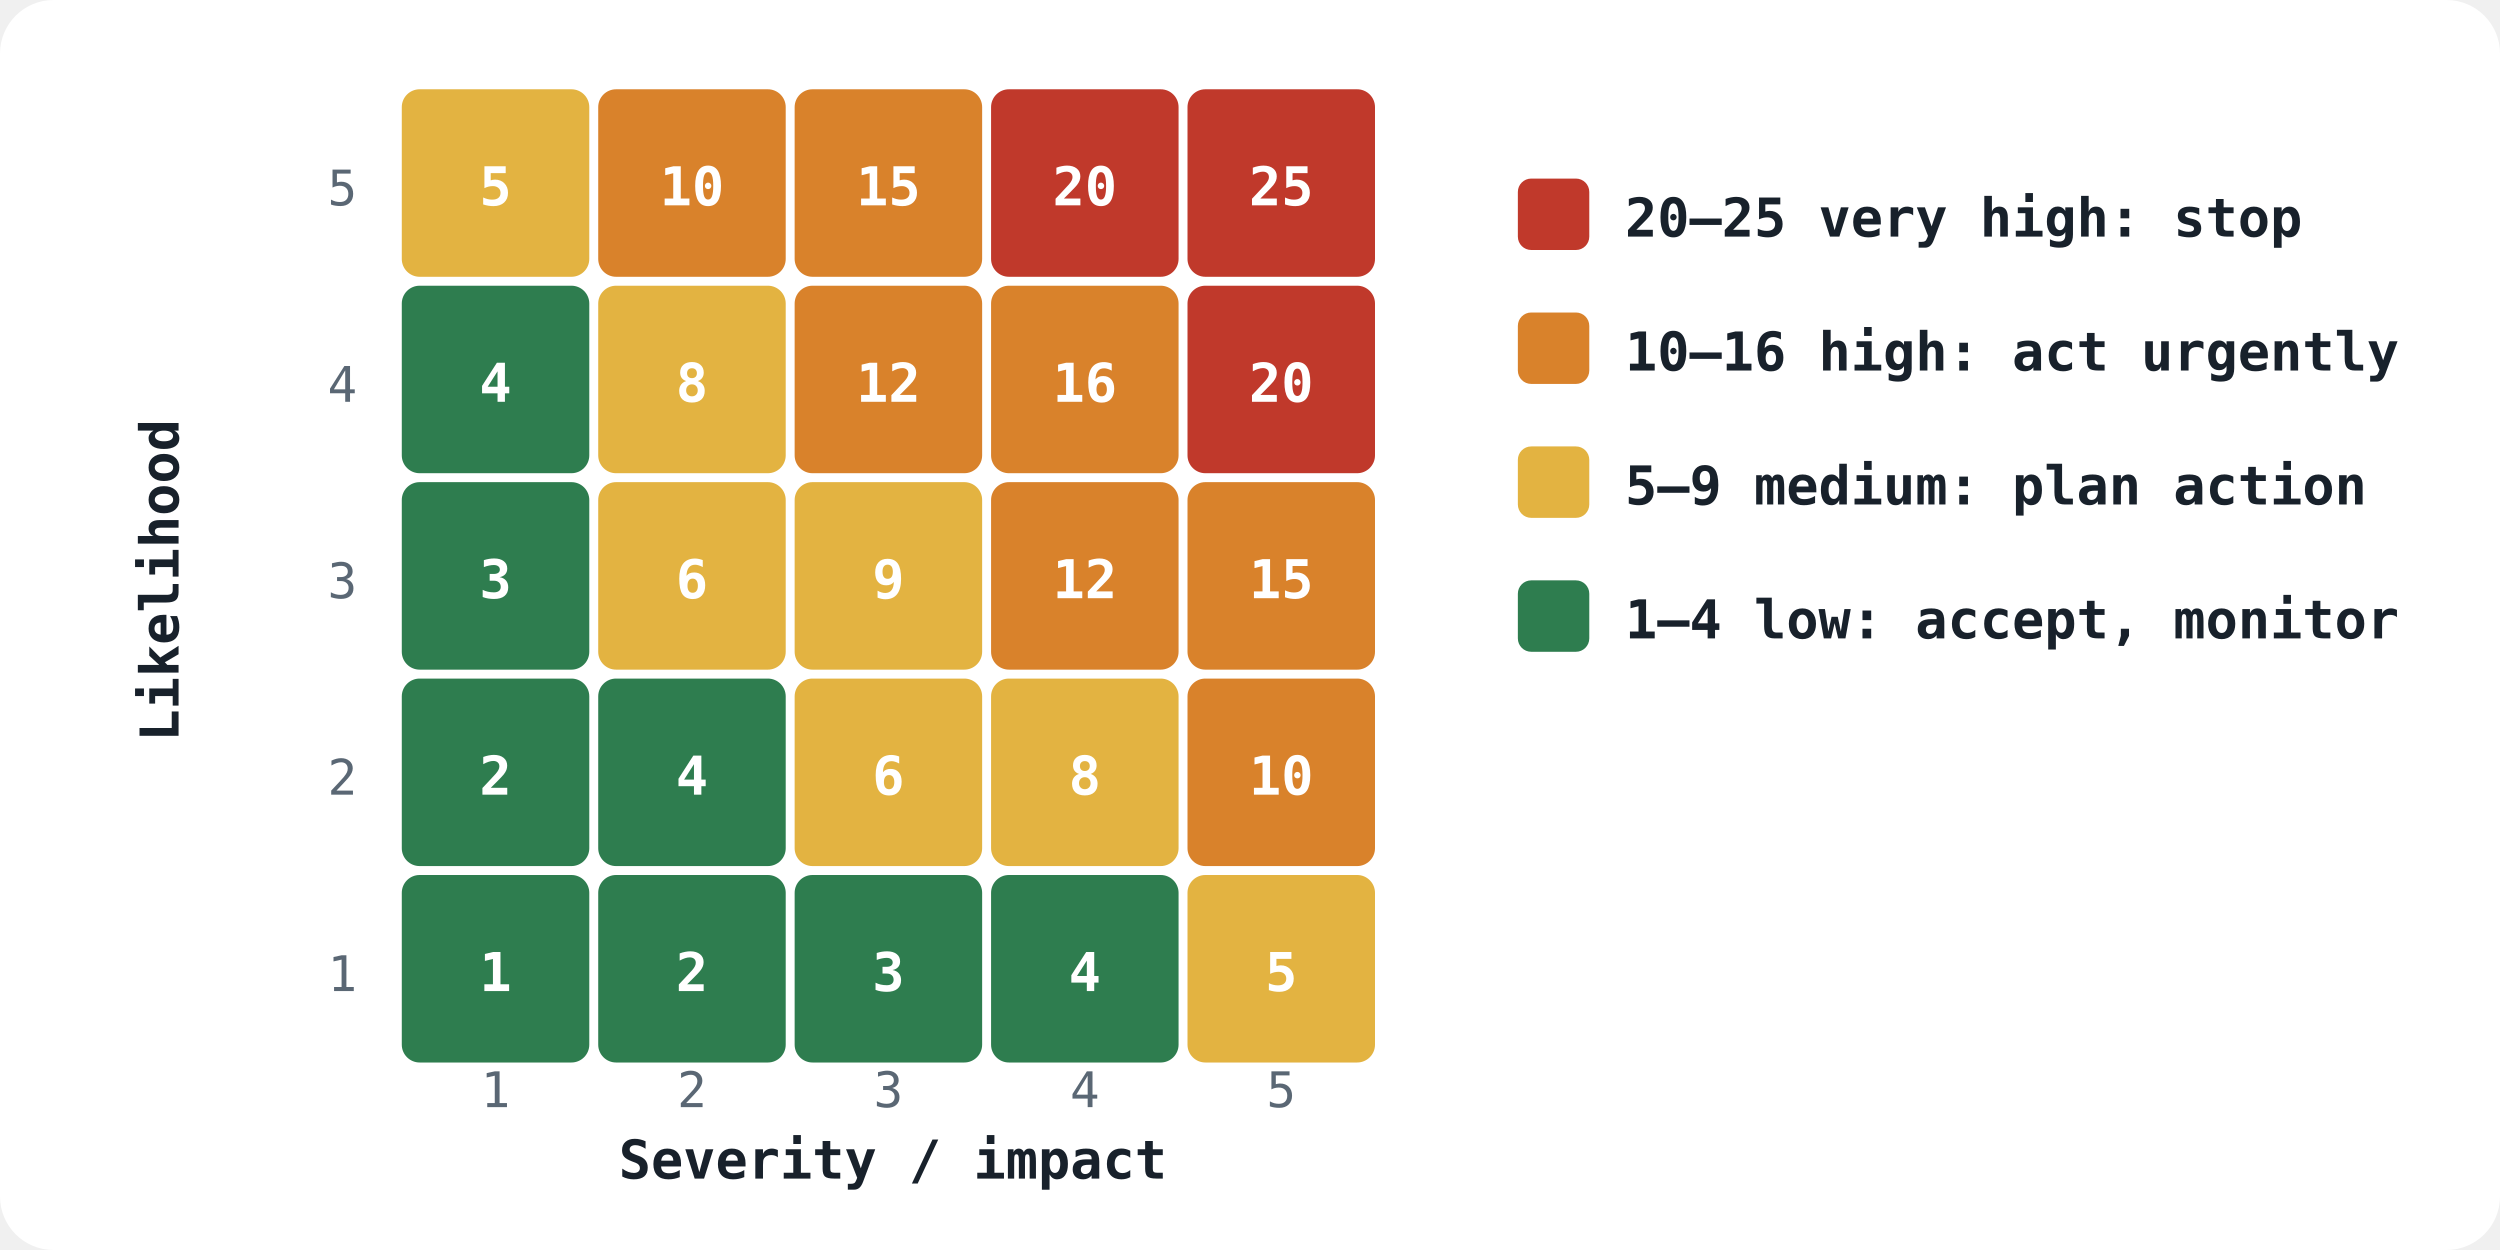
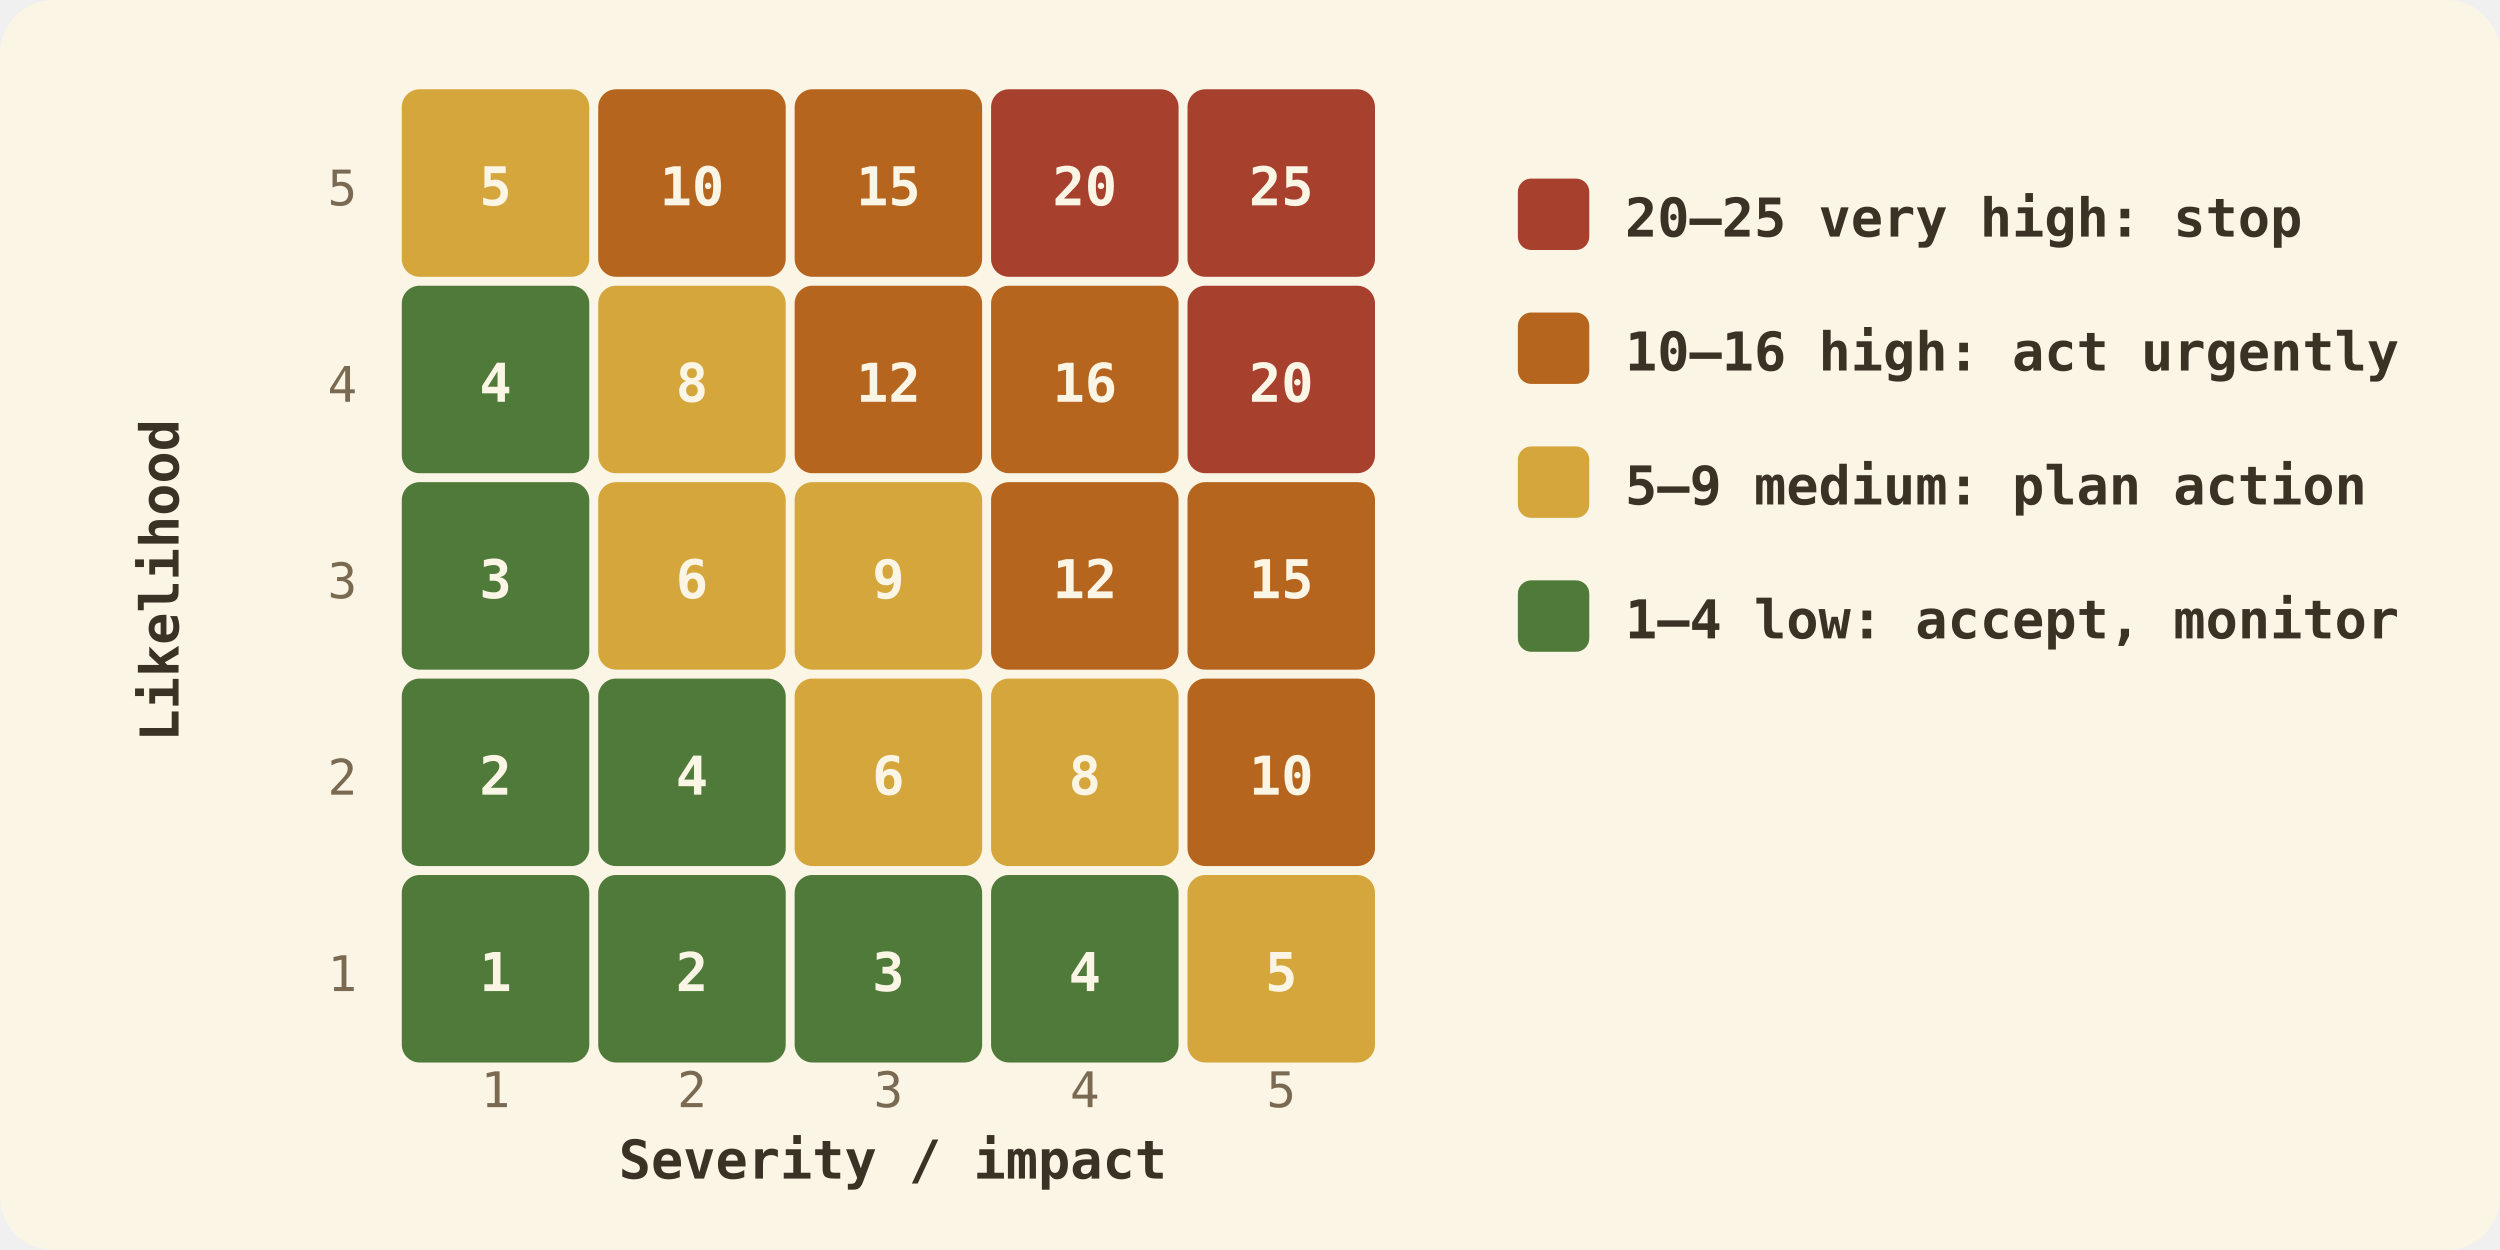
<svg xmlns="http://www.w3.org/2000/svg" viewBox="0 0 560 280" width="560" height="280">
-   <rect width="560" height="280" rx="12" fill="#ffffff" />
-   <rect x="90" y="196" width="42" height="42" rx="4" fill="#2e7d4f" />
-   <text x="111.0" y="222.0" font-family="JetBrains Mono, monospace" font-size="12" font-weight="600" fill="#ffffff" text-anchor="middle">1</text>
-   <rect x="134" y="196" width="42" height="42" rx="4" fill="#2e7d4f" />
-   <text x="155.0" y="222.0" font-family="JetBrains Mono, monospace" font-size="12" font-weight="600" fill="#ffffff" text-anchor="middle">2</text>
-   <rect x="178" y="196" width="42" height="42" rx="4" fill="#2e7d4f" />
-   <text x="199.0" y="222.0" font-family="JetBrains Mono, monospace" font-size="12" font-weight="600" fill="#ffffff" text-anchor="middle">3</text>
-   <rect x="222" y="196" width="42" height="42" rx="4" fill="#2e7d4f" />
-   <text x="243.0" y="222.0" font-family="JetBrains Mono, monospace" font-size="12" font-weight="600" fill="#ffffff" text-anchor="middle">4</text>
-   <rect x="266" y="196" width="42" height="42" rx="4" fill="#e3b341" />
-   <text x="287.0" y="222.0" font-family="JetBrains Mono, monospace" font-size="12" font-weight="600" fill="#ffffff" text-anchor="middle">5</text>
-   <rect x="90" y="152" width="42" height="42" rx="4" fill="#2e7d4f" />
-   <text x="111.0" y="178.0" font-family="JetBrains Mono, monospace" font-size="12" font-weight="600" fill="#ffffff" text-anchor="middle">2</text>
-   <rect x="134" y="152" width="42" height="42" rx="4" fill="#2e7d4f" />
-   <text x="155.0" y="178.0" font-family="JetBrains Mono, monospace" font-size="12" font-weight="600" fill="#ffffff" text-anchor="middle">4</text>
-   <rect x="178" y="152" width="42" height="42" rx="4" fill="#e3b341" />
-   <text x="199.0" y="178.0" font-family="JetBrains Mono, monospace" font-size="12" font-weight="600" fill="#ffffff" text-anchor="middle">6</text>
-   <rect x="222" y="152" width="42" height="42" rx="4" fill="#e3b341" />
-   <text x="243.0" y="178.0" font-family="JetBrains Mono, monospace" font-size="12" font-weight="600" fill="#ffffff" text-anchor="middle">8</text>
-   <rect x="266" y="152" width="42" height="42" rx="4" fill="#d9822b" />
-   <text x="287.0" y="178.0" font-family="JetBrains Mono, monospace" font-size="12" font-weight="600" fill="#ffffff" text-anchor="middle">10</text>
-   <rect x="90" y="108" width="42" height="42" rx="4" fill="#2e7d4f" />
-   <text x="111.0" y="134.0" font-family="JetBrains Mono, monospace" font-size="12" font-weight="600" fill="#ffffff" text-anchor="middle">3</text>
-   <rect x="134" y="108" width="42" height="42" rx="4" fill="#e3b341" />
-   <text x="155.0" y="134.0" font-family="JetBrains Mono, monospace" font-size="12" font-weight="600" fill="#ffffff" text-anchor="middle">6</text>
-   <rect x="178" y="108" width="42" height="42" rx="4" fill="#e3b341" />
-   <text x="199.0" y="134.0" font-family="JetBrains Mono, monospace" font-size="12" font-weight="600" fill="#ffffff" text-anchor="middle">9</text>
-   <rect x="222" y="108" width="42" height="42" rx="4" fill="#d9822b" />
-   <text x="243.0" y="134.0" font-family="JetBrains Mono, monospace" font-size="12" font-weight="600" fill="#ffffff" text-anchor="middle">12</text>
-   <rect x="266" y="108" width="42" height="42" rx="4" fill="#d9822b" />
-   <text x="287.0" y="134.0" font-family="JetBrains Mono, monospace" font-size="12" font-weight="600" fill="#ffffff" text-anchor="middle">15</text>
-   <rect x="90" y="64" width="42" height="42" rx="4" fill="#2e7d4f" />
-   <text x="111.0" y="90.0" font-family="JetBrains Mono, monospace" font-size="12" font-weight="600" fill="#ffffff" text-anchor="middle">4</text>
-   <rect x="134" y="64" width="42" height="42" rx="4" fill="#e3b341" />
-   <text x="155.0" y="90.0" font-family="JetBrains Mono, monospace" font-size="12" font-weight="600" fill="#ffffff" text-anchor="middle">8</text>
-   <rect x="178" y="64" width="42" height="42" rx="4" fill="#d9822b" />
-   <text x="199.0" y="90.0" font-family="JetBrains Mono, monospace" font-size="12" font-weight="600" fill="#ffffff" text-anchor="middle">12</text>
-   <rect x="222" y="64" width="42" height="42" rx="4" fill="#d9822b" />
-   <text x="243.0" y="90.0" font-family="JetBrains Mono, monospace" font-size="12" font-weight="600" fill="#ffffff" text-anchor="middle">16</text>
-   <rect x="266" y="64" width="42" height="42" rx="4" fill="#c0392b" />
-   <text x="287.0" y="90.0" font-family="JetBrains Mono, monospace" font-size="12" font-weight="600" fill="#ffffff" text-anchor="middle">20</text>
-   <rect x="90" y="20" width="42" height="42" rx="4" fill="#e3b341" />
-   <text x="111.0" y="46.0" font-family="JetBrains Mono, monospace" font-size="12" font-weight="600" fill="#ffffff" text-anchor="middle">5</text>
-   <rect x="134" y="20" width="42" height="42" rx="4" fill="#d9822b" />
-   <text x="155.0" y="46.0" font-family="JetBrains Mono, monospace" font-size="12" font-weight="600" fill="#ffffff" text-anchor="middle">10</text>
-   <rect x="178" y="20" width="42" height="42" rx="4" fill="#d9822b" />
-   <text x="199.0" y="46.0" font-family="JetBrains Mono, monospace" font-size="12" font-weight="600" fill="#ffffff" text-anchor="middle">15</text>
-   <rect x="222" y="20" width="42" height="42" rx="4" fill="#c0392b" />
-   <text x="243.0" y="46.0" font-family="JetBrains Mono, monospace" font-size="12" font-weight="600" fill="#ffffff" text-anchor="middle">20</text>
-   <rect x="266" y="20" width="42" height="42" rx="4" fill="#c0392b" />
-   <text x="287.0" y="46.0" font-family="JetBrains Mono, monospace" font-size="12" font-weight="600" fill="#ffffff" text-anchor="middle">25</text>
-   <text x="40" y="130.0" font-family="JetBrains Mono, monospace" font-size="12" font-weight="600" fill="#18212b" text-anchor="middle" transform="rotate(-90 40 130.0)">Likelihood</text>
-   <text x="200.0" y="264" font-family="JetBrains Mono, monospace" font-size="12" font-weight="600" fill="#18212b" text-anchor="middle">Severity / impact</text>
-   <text x="111.0" y="248" font-family="JetBrains Mono, monospace" font-size="11" font-weight="400" fill="#5a6774" text-anchor="middle">1</text>
-   <text x="80" y="46.0" font-family="JetBrains Mono, monospace" font-size="11" font-weight="400" fill="#5a6774" text-anchor="end">5</text>
-   <text x="155.0" y="248" font-family="JetBrains Mono, monospace" font-size="11" font-weight="400" fill="#5a6774" text-anchor="middle">2</text>
-   <text x="80" y="90.0" font-family="JetBrains Mono, monospace" font-size="11" font-weight="400" fill="#5a6774" text-anchor="end">4</text>
-   <text x="199.0" y="248" font-family="JetBrains Mono, monospace" font-size="11" font-weight="400" fill="#5a6774" text-anchor="middle">3</text>
-   <text x="80" y="134.0" font-family="JetBrains Mono, monospace" font-size="11" font-weight="400" fill="#5a6774" text-anchor="end">3</text>
-   <text x="243.0" y="248" font-family="JetBrains Mono, monospace" font-size="11" font-weight="400" fill="#5a6774" text-anchor="middle">4</text>
-   <text x="80" y="178.0" font-family="JetBrains Mono, monospace" font-size="11" font-weight="400" fill="#5a6774" text-anchor="end">2</text>
-   <text x="287.0" y="248" font-family="JetBrains Mono, monospace" font-size="11" font-weight="400" fill="#5a6774" text-anchor="middle">5</text>
-   <text x="80" y="222.0" font-family="JetBrains Mono, monospace" font-size="11" font-weight="400" fill="#5a6774" text-anchor="end">1</text>
-   <rect x="340" y="40" width="16" height="16" rx="3" fill="#c0392b" />
-   <text x="364" y="53" font-family="JetBrains Mono, monospace" font-size="12" font-weight="600" fill="#18212b" text-anchor="start">20–25 very high: stop</text>
-   <rect x="340" y="70" width="16" height="16" rx="3" fill="#d9822b" />
-   <text x="364" y="83" font-family="JetBrains Mono, monospace" font-size="12" font-weight="600" fill="#18212b" text-anchor="start">10–16 high: act urgently</text>
-   <rect x="340" y="100" width="16" height="16" rx="3" fill="#e3b341" />
-   <text x="364" y="113" font-family="JetBrains Mono, monospace" font-size="12" font-weight="600" fill="#18212b" text-anchor="start">5–9 medium: plan action</text>
-   <rect x="340" y="130" width="16" height="16" rx="3" fill="#2e7d4f" />
-   <text x="364" y="143" font-family="JetBrains Mono, monospace" font-size="12" font-weight="600" fill="#18212b" text-anchor="start">1–4 low: accept, monitor</text>
+   <rect width="560" height="280" rx="12" fill="#fbf5e6" />
+   <rect x="90" y="196" width="42" height="42" rx="4" fill="#4f7a3a" />
+   <text x="111.0" y="222.0" font-family="JetBrains Mono, monospace" font-size="12" font-weight="600" fill="#fbf5e6" text-anchor="middle">1</text>
+   <rect x="134" y="196" width="42" height="42" rx="4" fill="#4f7a3a" />
+   <text x="155.0" y="222.0" font-family="JetBrains Mono, monospace" font-size="12" font-weight="600" fill="#fbf5e6" text-anchor="middle">2</text>
+   <rect x="178" y="196" width="42" height="42" rx="4" fill="#4f7a3a" />
+   <text x="199.0" y="222.0" font-family="JetBrains Mono, monospace" font-size="12" font-weight="600" fill="#fbf5e6" text-anchor="middle">3</text>
+   <rect x="222" y="196" width="42" height="42" rx="4" fill="#4f7a3a" />
+   <text x="243.0" y="222.0" font-family="JetBrains Mono, monospace" font-size="12" font-weight="600" fill="#fbf5e6" text-anchor="middle">4</text>
+   <rect x="266" y="196" width="42" height="42" rx="4" fill="#d4a63c" />
+   <text x="287.0" y="222.0" font-family="JetBrains Mono, monospace" font-size="12" font-weight="600" fill="#fbf5e6" text-anchor="middle">5</text>
+   <rect x="90" y="152" width="42" height="42" rx="4" fill="#4f7a3a" />
+   <text x="111.0" y="178.0" font-family="JetBrains Mono, monospace" font-size="12" font-weight="600" fill="#fbf5e6" text-anchor="middle">2</text>
+   <rect x="134" y="152" width="42" height="42" rx="4" fill="#4f7a3a" />
+   <text x="155.0" y="178.0" font-family="JetBrains Mono, monospace" font-size="12" font-weight="600" fill="#fbf5e6" text-anchor="middle">4</text>
+   <rect x="178" y="152" width="42" height="42" rx="4" fill="#d4a63c" />
+   <text x="199.0" y="178.0" font-family="JetBrains Mono, monospace" font-size="12" font-weight="600" fill="#fbf5e6" text-anchor="middle">6</text>
+   <rect x="222" y="152" width="42" height="42" rx="4" fill="#d4a63c" />
+   <text x="243.0" y="178.0" font-family="JetBrains Mono, monospace" font-size="12" font-weight="600" fill="#fbf5e6" text-anchor="middle">8</text>
+   <rect x="266" y="152" width="42" height="42" rx="4" fill="#b5651d" />
+   <text x="287.0" y="178.0" font-family="JetBrains Mono, monospace" font-size="12" font-weight="600" fill="#fbf5e6" text-anchor="middle">10</text>
+   <rect x="90" y="108" width="42" height="42" rx="4" fill="#4f7a3a" />
+   <text x="111.0" y="134.0" font-family="JetBrains Mono, monospace" font-size="12" font-weight="600" fill="#fbf5e6" text-anchor="middle">3</text>
+   <rect x="134" y="108" width="42" height="42" rx="4" fill="#d4a63c" />
+   <text x="155.0" y="134.0" font-family="JetBrains Mono, monospace" font-size="12" font-weight="600" fill="#fbf5e6" text-anchor="middle">6</text>
+   <rect x="178" y="108" width="42" height="42" rx="4" fill="#d4a63c" />
+   <text x="199.0" y="134.0" font-family="JetBrains Mono, monospace" font-size="12" font-weight="600" fill="#fbf5e6" text-anchor="middle">9</text>
+   <rect x="222" y="108" width="42" height="42" rx="4" fill="#b5651d" />
+   <text x="243.0" y="134.0" font-family="JetBrains Mono, monospace" font-size="12" font-weight="600" fill="#fbf5e6" text-anchor="middle">12</text>
+   <rect x="266" y="108" width="42" height="42" rx="4" fill="#b5651d" />
+   <text x="287.0" y="134.0" font-family="JetBrains Mono, monospace" font-size="12" font-weight="600" fill="#fbf5e6" text-anchor="middle">15</text>
+   <rect x="90" y="64" width="42" height="42" rx="4" fill="#4f7a3a" />
+   <text x="111.0" y="90.0" font-family="JetBrains Mono, monospace" font-size="12" font-weight="600" fill="#fbf5e6" text-anchor="middle">4</text>
+   <rect x="134" y="64" width="42" height="42" rx="4" fill="#d4a63c" />
+   <text x="155.0" y="90.0" font-family="JetBrains Mono, monospace" font-size="12" font-weight="600" fill="#fbf5e6" text-anchor="middle">8</text>
+   <rect x="178" y="64" width="42" height="42" rx="4" fill="#b5651d" />
+   <text x="199.0" y="90.0" font-family="JetBrains Mono, monospace" font-size="12" font-weight="600" fill="#fbf5e6" text-anchor="middle">12</text>
+   <rect x="222" y="64" width="42" height="42" rx="4" fill="#b5651d" />
+   <text x="243.0" y="90.0" font-family="JetBrains Mono, monospace" font-size="12" font-weight="600" fill="#fbf5e6" text-anchor="middle">16</text>
+   <rect x="266" y="64" width="42" height="42" rx="4" fill="#a8402e" />
+   <text x="287.0" y="90.0" font-family="JetBrains Mono, monospace" font-size="12" font-weight="600" fill="#fbf5e6" text-anchor="middle">20</text>
+   <rect x="90" y="20" width="42" height="42" rx="4" fill="#d4a63c" />
+   <text x="111.0" y="46.0" font-family="JetBrains Mono, monospace" font-size="12" font-weight="600" fill="#fbf5e6" text-anchor="middle">5</text>
+   <rect x="134" y="20" width="42" height="42" rx="4" fill="#b5651d" />
+   <text x="155.0" y="46.0" font-family="JetBrains Mono, monospace" font-size="12" font-weight="600" fill="#fbf5e6" text-anchor="middle">10</text>
+   <rect x="178" y="20" width="42" height="42" rx="4" fill="#b5651d" />
+   <text x="199.0" y="46.0" font-family="JetBrains Mono, monospace" font-size="12" font-weight="600" fill="#fbf5e6" text-anchor="middle">15</text>
+   <rect x="222" y="20" width="42" height="42" rx="4" fill="#a8402e" />
+   <text x="243.0" y="46.0" font-family="JetBrains Mono, monospace" font-size="12" font-weight="600" fill="#fbf5e6" text-anchor="middle">20</text>
+   <rect x="266" y="20" width="42" height="42" rx="4" fill="#a8402e" />
+   <text x="287.0" y="46.0" font-family="JetBrains Mono, monospace" font-size="12" font-weight="600" fill="#fbf5e6" text-anchor="middle">25</text>
+   <text x="40" y="130.0" font-family="JetBrains Mono, monospace" font-size="12" font-weight="600" fill="#3b3226" text-anchor="middle" transform="rotate(-90 40 130.0)">Likelihood</text>
+   <text x="200.0" y="264" font-family="JetBrains Mono, monospace" font-size="12" font-weight="600" fill="#3b3226" text-anchor="middle">Severity / impact</text>
+   <text x="111.0" y="248" font-family="JetBrains Mono, monospace" font-size="11" font-weight="400" fill="#7a6a52" text-anchor="middle">1</text>
+   <text x="80" y="46.0" font-family="JetBrains Mono, monospace" font-size="11" font-weight="400" fill="#7a6a52" text-anchor="end">5</text>
+   <text x="155.0" y="248" font-family="JetBrains Mono, monospace" font-size="11" font-weight="400" fill="#7a6a52" text-anchor="middle">2</text>
+   <text x="80" y="90.0" font-family="JetBrains Mono, monospace" font-size="11" font-weight="400" fill="#7a6a52" text-anchor="end">4</text>
+   <text x="199.0" y="248" font-family="JetBrains Mono, monospace" font-size="11" font-weight="400" fill="#7a6a52" text-anchor="middle">3</text>
+   <text x="80" y="134.0" font-family="JetBrains Mono, monospace" font-size="11" font-weight="400" fill="#7a6a52" text-anchor="end">3</text>
+   <text x="243.0" y="248" font-family="JetBrains Mono, monospace" font-size="11" font-weight="400" fill="#7a6a52" text-anchor="middle">4</text>
+   <text x="80" y="178.0" font-family="JetBrains Mono, monospace" font-size="11" font-weight="400" fill="#7a6a52" text-anchor="end">2</text>
+   <text x="287.0" y="248" font-family="JetBrains Mono, monospace" font-size="11" font-weight="400" fill="#7a6a52" text-anchor="middle">5</text>
+   <text x="80" y="222.0" font-family="JetBrains Mono, monospace" font-size="11" font-weight="400" fill="#7a6a52" text-anchor="end">1</text>
+   <rect x="340" y="40" width="16" height="16" rx="3" fill="#a8402e" />
+   <text x="364" y="53" font-family="JetBrains Mono, monospace" font-size="12" font-weight="600" fill="#3b3226" text-anchor="start">20–25 very high: stop</text>
+   <rect x="340" y="70" width="16" height="16" rx="3" fill="#b5651d" />
+   <text x="364" y="83" font-family="JetBrains Mono, monospace" font-size="12" font-weight="600" fill="#3b3226" text-anchor="start">10–16 high: act urgently</text>
+   <rect x="340" y="100" width="16" height="16" rx="3" fill="#d4a63c" />
+   <text x="364" y="113" font-family="JetBrains Mono, monospace" font-size="12" font-weight="600" fill="#3b3226" text-anchor="start">5–9 medium: plan action</text>
+   <rect x="340" y="130" width="16" height="16" rx="3" fill="#4f7a3a" />
+   <text x="364" y="143" font-family="JetBrains Mono, monospace" font-size="12" font-weight="600" fill="#3b3226" text-anchor="start">1–4 low: accept, monitor</text>
</svg>
